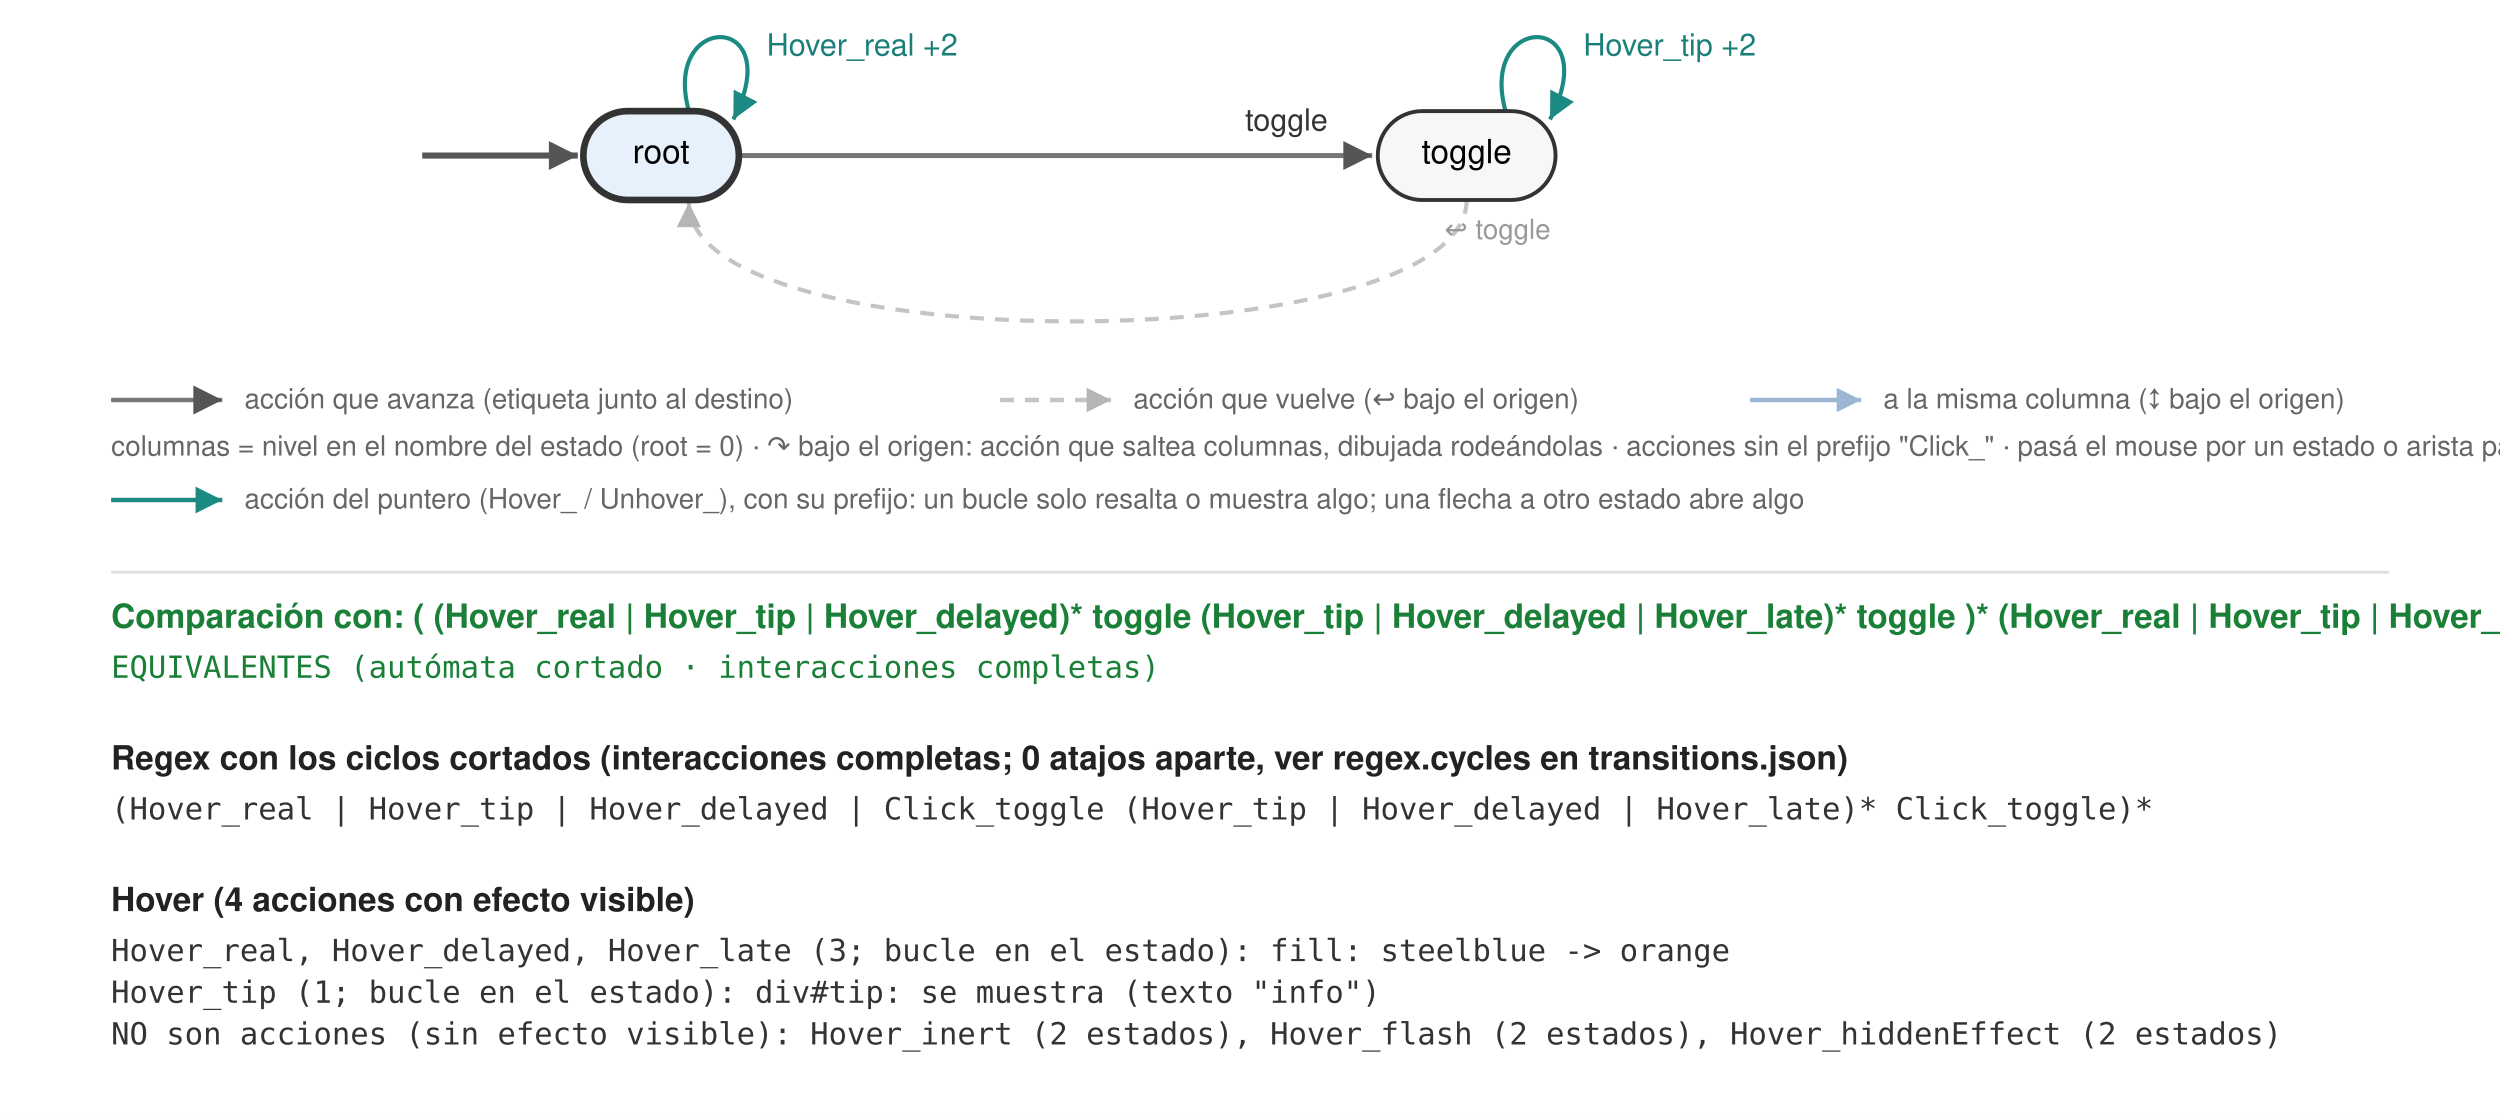
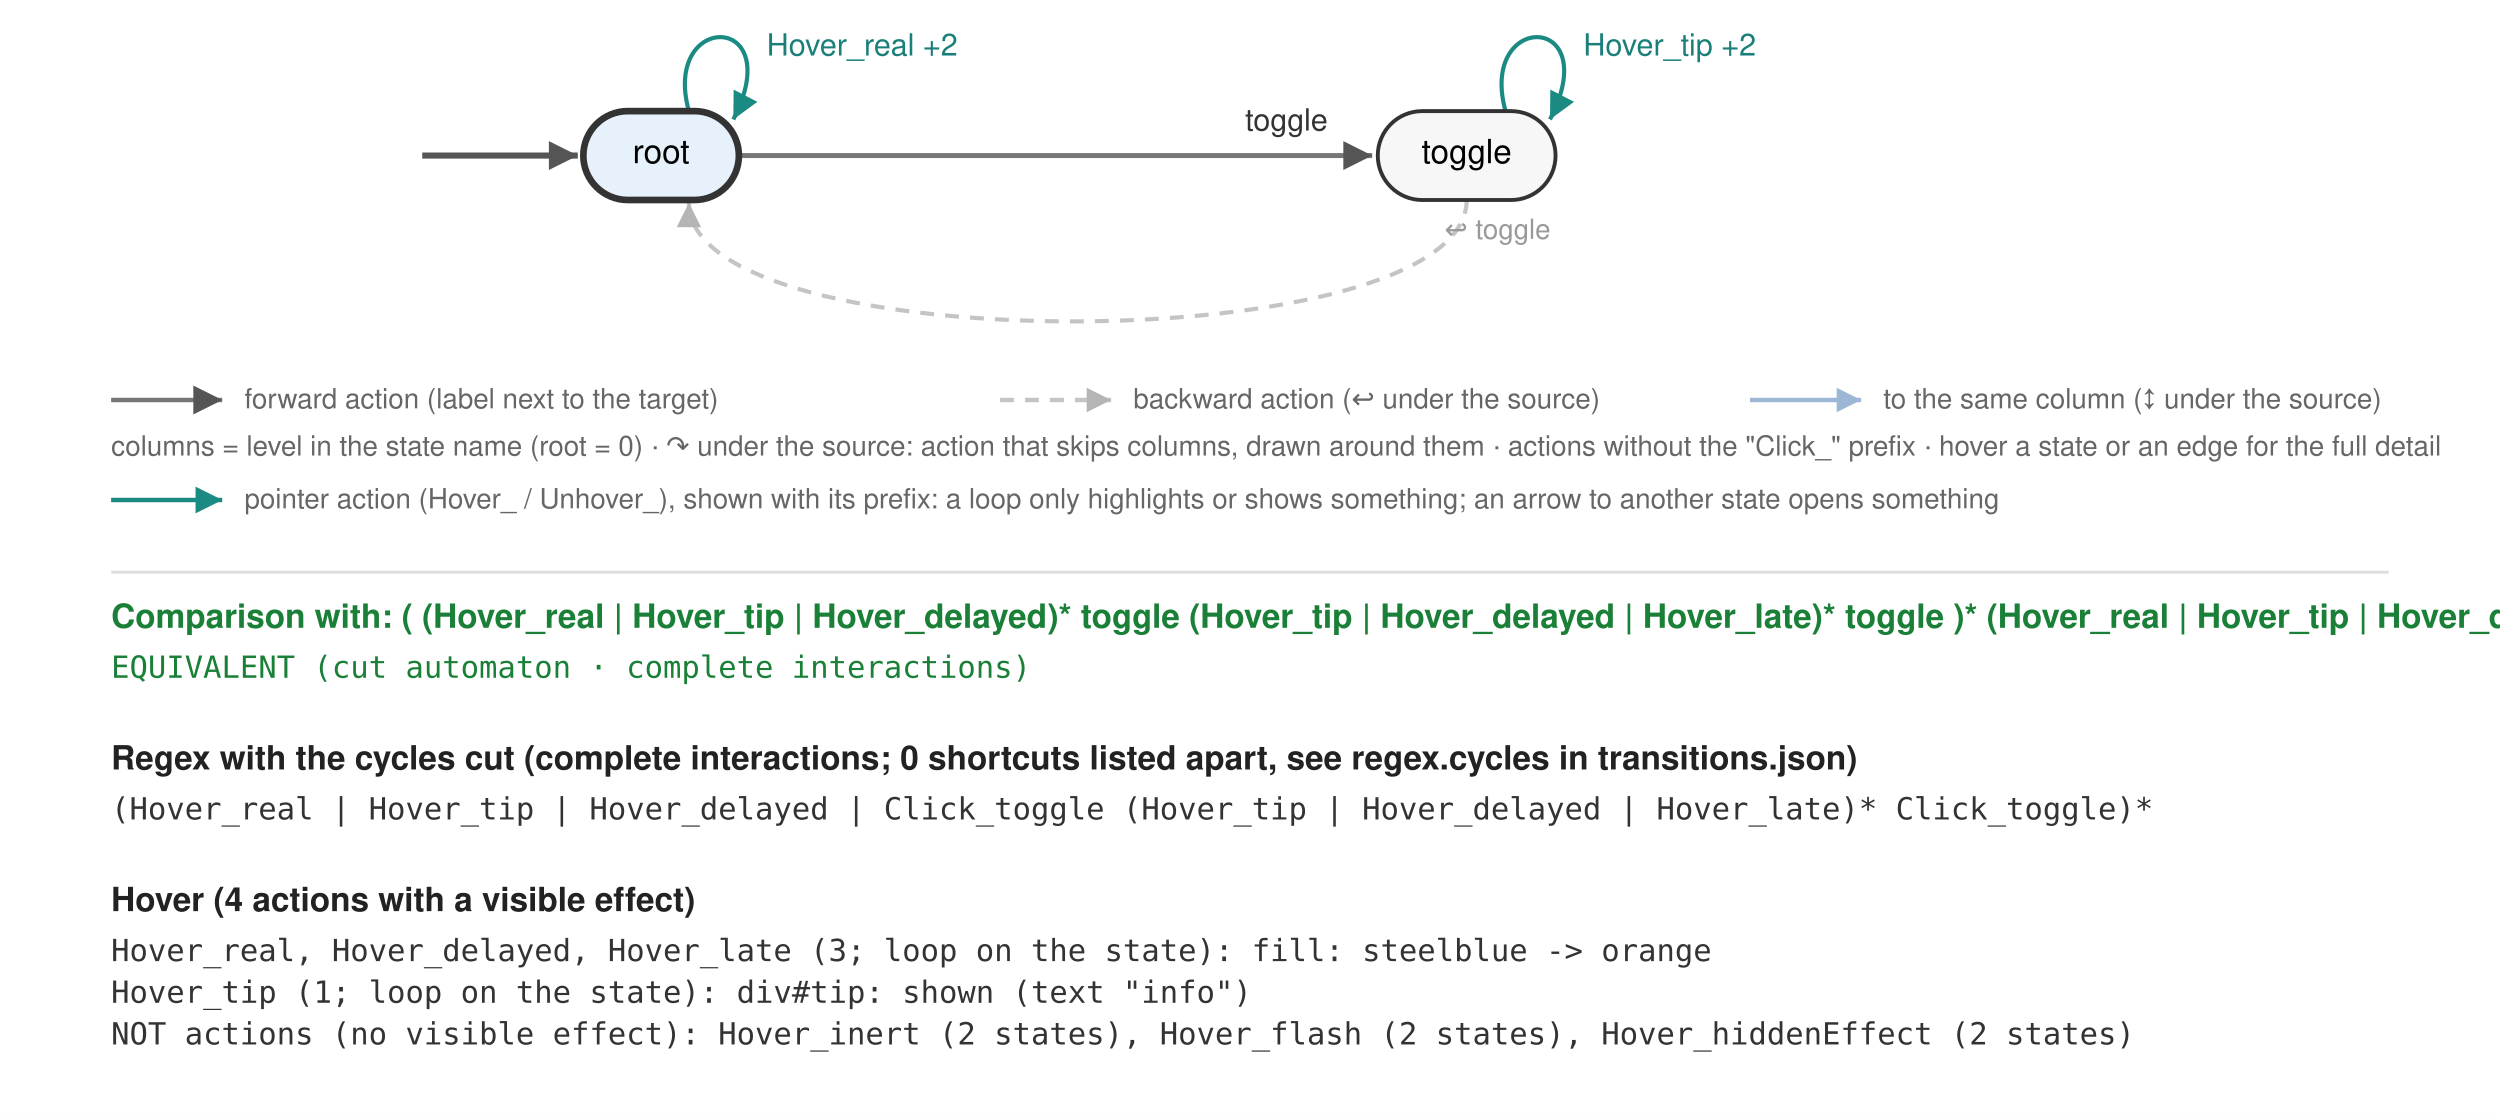
<svg xmlns="http://www.w3.org/2000/svg" width="900" height="401" viewBox="0 0 900 401" font-family="Helvetica, Arial, sans-serif" font-size="12">
  <defs>
    <marker id="arrow" viewBox="0 0 10 10" refX="9" refY="5" markerUnits="userSpaceOnUse" markerWidth="13" markerHeight="13" orient="auto-start-reverse">
      <path d="M1,1 L9,5 L1,9 Z" fill="#555" />
    </marker>
    <marker id="arrow-back" viewBox="0 0 10 10" refX="9" refY="5" markerUnits="userSpaceOnUse" markerWidth="11" markerHeight="11" orient="auto-start-reverse">
      <path d="M1,1 L9,5 L1,9 Z" fill="#b5b5b5" />
    </marker>
    <marker id="arrow-side" viewBox="0 0 10 10" refX="9" refY="5" markerUnits="userSpaceOnUse" markerWidth="11" markerHeight="11" orient="auto-start-reverse">
      <path d="M1,1 L9,5 L1,9 Z" fill="#9bb7d4" />
    </marker>
    <marker id="arrow-hl" viewBox="0 0 10 10" refX="9" refY="5" markerUnits="userSpaceOnUse" markerWidth="15" markerHeight="15" orient="auto-start-reverse">
      <path d="M1,1 L9,5 L1,9 Z" fill="#d33" />
    </marker>
    <marker id="arrow-hover" viewBox="0 0 10 10" refX="9" refY="5" markerUnits="userSpaceOnUse" markerWidth="12" markerHeight="12" orient="auto-start-reverse">
      <path d="M1,1 L9,5 L1,9 Z" fill="#1b8a82" />
    </marker>
  </defs>
  <rect width="900" height="401" fill="white" />
  <g class="back-edges">
    <path d="M 248,40 C 238,4 284,4 264,43" fill="none" stroke="#1b8a82" stroke-width="1.5" marker-end="url(#arrow-hover)" />
    <path d="M 528,72 C 528,129.6 248,130.6 248,73" fill="none" stroke="#c4c4c4" stroke-width="1.5" stroke-dasharray="5 4" marker-end="url(#arrow-back)" />
    <path d="M 542,40 C 532,4 578,4 558,43" fill="none" stroke="#1b8a82" stroke-width="1.5" marker-end="url(#arrow-hover)" />
  </g>
  <g class="forward-edges">
    <path d="M 266,56 C 380,56 380,56 494,56" fill="none" stroke="#777" stroke-width="1.8" marker-end="url(#arrow)" />
  </g>
  <line x1="152" y1="56" x2="208" y2="56" stroke="#555" stroke-width="2.2" marker-end="url(#arrow)" />
  <g class="states">
    <g>
      <rect x="210" y="40" width="56" height="32" rx="16" fill="#e6f1fb" stroke="#333" stroke-width="2.4" />
      <text x="238" y="56" text-anchor="middle" dominant-baseline="central">root</text>
    </g>
    <g>
      <rect x="496" y="40" width="64" height="32" rx="16" fill="#f7f7f7" stroke="#333" stroke-width="1.4" />
      <text x="528" y="56" text-anchor="middle" dominant-baseline="central">toggle</text>
    </g>
  </g>
  <g class="labels">
    <text x="276" y="20" font-size="11" fill="#1b7f79">Hover_real +2</text>
    <text x="570" y="20" font-size="11" fill="#1b7f79">Hover_tip +2</text>
    <text x="478" y="47" text-anchor="end" font-size="11" fill="#333">toggle</text>
    <text x="520" y="86" font-size="10">
      <tspan fill="#999">↩ toggle</tspan>
    </text>
  </g>
  <g font-size="10" fill="#666">
    <line x1="40" y1="144" x2="80" y2="144" stroke="#777" stroke-width="1.6" marker-end="url(#arrow)" />
-     <text x="88" y="147">acción que avanza (etiqueta junto al destino)</text>
+     <text x="88" y="147">forward action (label next to the target)</text>
    <line x1="360" y1="144" x2="400" y2="144" stroke="#c4c4c4" stroke-width="1.6" stroke-dasharray="5 4" marker-end="url(#arrow-back)" />
-     <text x="408" y="147">acción que vuelve (↩ bajo el origen)</text>
+     <text x="408" y="147">backward action (↩ under the source)</text>
    <line x1="630" y1="144" x2="670" y2="144" stroke="#9bb7d4" stroke-width="1.6" marker-end="url(#arrow-side)" />
-     <text x="678" y="147">a la misma columna (↕ bajo el origen)</text>
-     <text x="40" y="164">columnas = nivel en el nombre del estado (root = 0) · ↷ bajo el origen: acción que saltea columnas, dibujada rodeándolas · acciones sin el prefijo "Click_" · pasá el mouse por un estado o arista para ver el detalle completo</text>
+     <text x="678" y="147">to the same column (↕ under the source)</text>
+     <text x="40" y="164">columns = level in the state name (root = 0) · ↷ under the source: action that skips columns, drawn around them · actions without the "Click_" prefix · hover a state or an edge for the full detail</text>
    <line x1="40" y1="180" x2="80" y2="180" stroke="#1b8a82" stroke-width="1.6" marker-end="url(#arrow-hover)" />
-     <text x="88" y="183">acción del puntero (Hover_ / Unhover_), con su prefijo: un bucle solo resalta o muestra algo; una flecha a otro estado abre algo</text>
+     <text x="88" y="183">pointer action (Hover_ / Unhover_), shown with its prefix: a loop only highlights or shows something; an arrow to another state opens something</text>
  </g>
  <line x1="40" y1="206" x2="860" y2="206" stroke="#ddd" />
-   <text x="40" y="226" font-weight="bold" fill="#1a7f37">Comparación con: ( (Hover_real | Hover_tip | Hover_delayed)* toggle (Hover_tip | Hover_delayed | Hover_late)* toggle )* (Hover_real | Hover_tip | Hover_delayed)*</text>
+   <text x="40" y="226" font-weight="bold" fill="#1a7f37">Comparison with: ( (Hover_real | Hover_tip | Hover_delayed)* toggle (Hover_tip | Hover_delayed | Hover_late)* toggle )* (Hover_real | Hover_tip | Hover_delayed)*</text>
  <text font-family="Consolas, Menlo, monospace" font-size="11" fill="#1a7f37">
-     <tspan x="40" y="244">EQUIVALENTES (autómata cortado · interacciones completas)</tspan>
+     <tspan x="40" y="244">EQUIVALENT (cut automaton · complete interactions)</tspan>
  </text>
-   <text x="40" y="277" font-weight="bold" fill="#222">Regex con los ciclos cortados (interacciones completas; 0 atajos aparte, ver regex.cycles en transitions.json)</text>
+   <text x="40" y="277" font-weight="bold" fill="#222">Regex with the cycles cut (complete interactions; 0 shortcuts listed apart, see regex.cycles in transitions.json)</text>
  <text font-family="Consolas, Menlo, monospace" font-size="11" fill="#333">
    <tspan x="40" y="295">(Hover_real | Hover_tip | Hover_delayed | Click_toggle (Hover_tip | Hover_delayed | Hover_late)* Click_toggle)*</tspan>
  </text>
-   <text x="40" y="328" font-weight="bold" fill="#222">Hover (4 acciones con efecto visible)</text>
+   <text x="40" y="328" font-weight="bold" fill="#222">Hover (4 actions with a visible effect)</text>
  <text font-family="Consolas, Menlo, monospace" font-size="11" fill="#333">
-     <tspan x="40" y="346">Hover_real, Hover_delayed, Hover_late (3; bucle en el estado): fill: steelblue -&gt; orange</tspan>
-     <tspan x="40" y="361">Hover_tip (1; bucle en el estado): div#tip: se muestra (texto "info")</tspan>
-     <tspan x="40" y="376">NO son acciones (sin efecto visible): Hover_inert (2 estados), Hover_flash (2 estados), Hover_hiddenEffect (2 estados)</tspan>
+     <tspan x="40" y="346">Hover_real, Hover_delayed, Hover_late (3; loop on the state): fill: steelblue -&gt; orange</tspan>
+     <tspan x="40" y="361">Hover_tip (1; loop on the state): div#tip: shown (text "info")</tspan>
+     <tspan x="40" y="376">NOT actions (no visible effect): Hover_inert (2 states), Hover_flash (2 states), Hover_hiddenEffect (2 states)</tspan>
  </text>
</svg>
